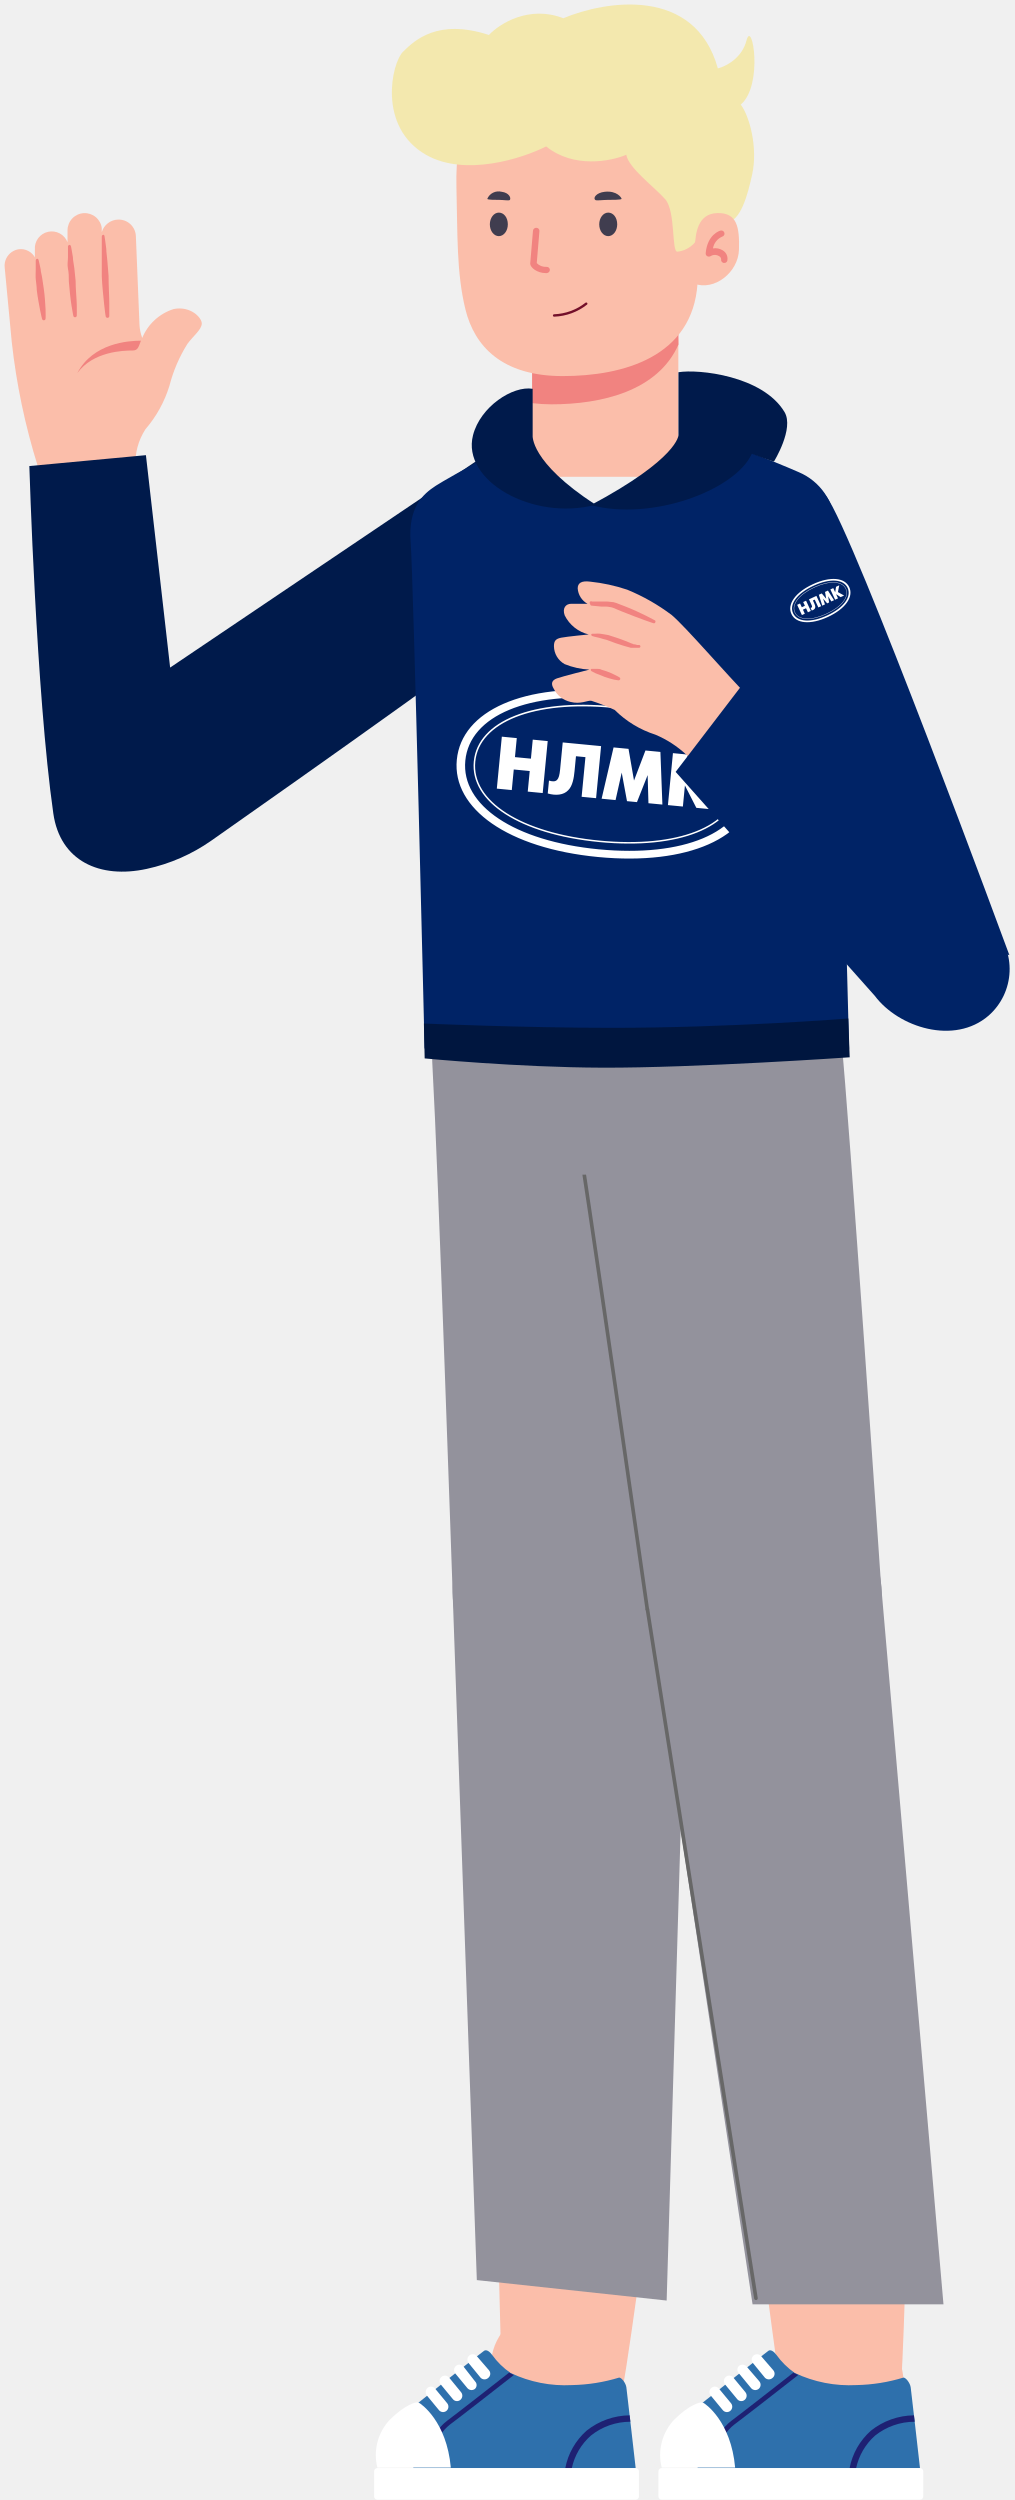
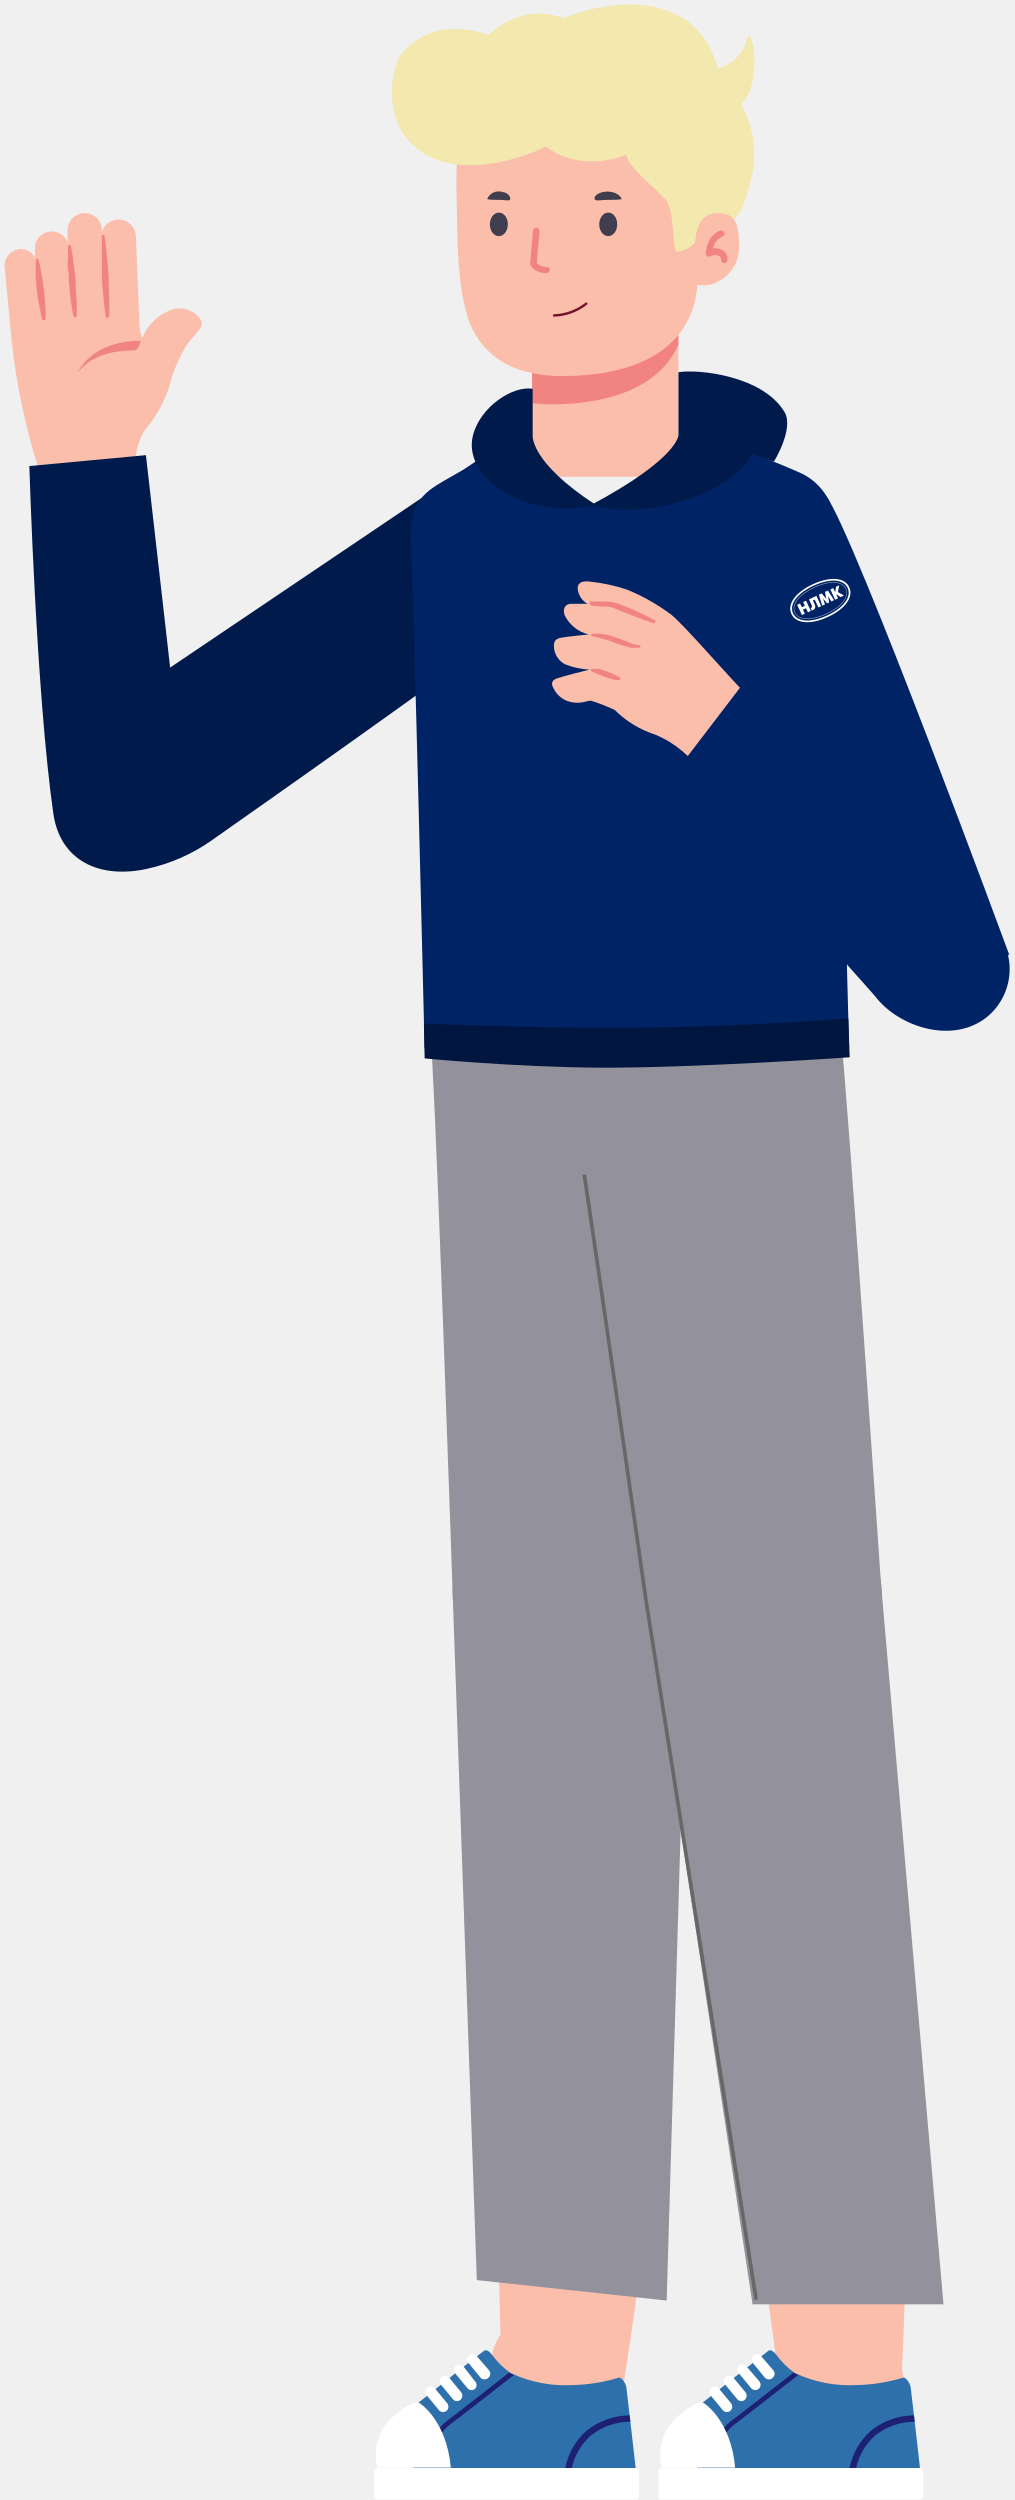
<svg xmlns="http://www.w3.org/2000/svg" width="209" height="515" viewBox="0 0 209 515" fill="none">
  <g clip-path="url(#clip0_21_289)">
    <path d="M109.596 63.896H139.738V98.227H109.596V63.896Z" fill="#FBBEAA" />
    <path d="M139.664 63.896H109.621V83.05C110.933 83.207 112.254 83.288 113.577 83.292C123.941 83.292 135.533 80.552 139.764 70.975L139.664 63.896Z" fill="#F18380" />
    <path d="M94.023 38.414C94.273 48.331 94.023 56.162 95.876 63.727C97.728 71.291 103.386 77.474 115.904 77.474C128.422 77.474 142.692 73.522 143.693 58.368C145.746 56.211 149.076 48.525 149.201 39.918C149.326 31.311 148.625 13.102 128.372 10.314C108.118 7.526 93.472 14.727 94.023 38.414Z" fill="#FBBEAA" />
    <path d="M104.613 46.221C104.613 47.554 103.787 48.646 102.76 48.646C101.734 48.646 100.908 47.554 100.908 46.221C100.908 44.888 101.734 43.797 102.76 43.797C103.787 43.797 104.613 44.791 104.613 46.221Z" fill="#403D4F" />
    <path d="M127.146 46.221C127.146 47.554 126.319 48.646 125.293 48.646C124.266 48.646 123.44 47.554 123.44 46.221C123.44 44.888 124.266 43.797 125.293 43.797C126.319 43.797 127.146 44.791 127.146 46.221Z" fill="#403D4F" />
    <path d="M122.614 41.178C122.789 41.396 124.116 41.178 125.117 41.178C126.119 41.178 128.046 41.178 128.046 40.96C128.046 40.742 127.095 39.239 124.592 39.505C122.789 39.699 122.138 40.79 122.614 41.178Z" fill="#403D4F" />
    <path d="M105.039 41.178C104.888 41.396 103.762 41.178 102.885 41.178C102.009 41.178 100.382 41.178 100.382 40.96C100.607 40.41 101.031 39.959 101.575 39.691C102.119 39.423 102.745 39.357 103.336 39.505C104.888 39.699 105.314 40.79 105.039 41.178Z" fill="#403D4F" />
    <path d="M112.425 56.259C110.672 56.259 109.27 55.144 109.22 54.343L109.796 47.506C109.815 47.337 109.901 47.181 110.037 47.073C110.173 46.964 110.347 46.911 110.522 46.925C110.608 46.931 110.691 46.953 110.768 46.99C110.844 47.028 110.912 47.08 110.968 47.143C111.024 47.206 111.066 47.279 111.093 47.358C111.12 47.437 111.13 47.52 111.123 47.603L110.572 54.198C110.825 54.464 111.136 54.671 111.483 54.806C111.829 54.94 112.202 54.997 112.575 54.974C112.662 54.967 112.75 54.978 112.834 55.005C112.917 55.032 112.993 55.075 113.059 55.132C113.124 55.189 113.177 55.258 113.215 55.335C113.252 55.412 113.273 55.495 113.276 55.58C113.276 55.752 113.209 55.918 113.089 56.044C112.968 56.17 112.802 56.247 112.625 56.259H112.425Z" fill="#F18380" />
    <path d="M139.558 51.846C142.304 51.526 144.067 49.422 144.565 46.997C145.063 44.572 146.625 45.785 149.572 45.785C152.52 45.785 154.027 40.172 154.954 35.902C156.159 30.349 154.364 23.848 152.596 21.552C157.312 17.534 154.954 3.758 153.775 8.35C152.831 12.024 149.452 13.707 147.88 14.09C143.163 -2.901 124.692 0.123 116.046 3.758C108.972 1.003 102.88 4.906 100.719 7.202C90.108 3.758 85.392 8.35 83.034 10.646C80.675 12.942 77.728 26.144 87.75 31.884C95.767 36.476 107.596 32.65 112.509 30.162C118.168 34.754 125.871 33.224 129.015 31.884C129.487 34.639 134.893 38.581 137.055 41.068C139.216 43.556 138.306 51.992 139.558 51.846Z" fill="#F3E8AE" />
    <path d="M143.143 50.828C143.268 48.064 143.718 43.99 147.774 43.893C151.83 43.796 152.356 46.754 152.231 51.41C152.105 56.065 147.223 60.017 142.942 58.416L143.143 50.828Z" fill="#FBBEAA" />
    <path d="M149.101 54.174C148.925 54.144 148.769 54.048 148.666 53.908C148.563 53.767 148.521 53.592 148.55 53.422C148.55 53.285 148.51 53.151 148.435 53.035C148.359 52.92 148.252 52.827 148.125 52.767C147.869 52.602 147.568 52.513 147.261 52.513C146.953 52.513 146.653 52.602 146.397 52.767C146.286 52.827 146.161 52.858 146.034 52.858C145.907 52.858 145.782 52.827 145.671 52.767C145.569 52.702 145.487 52.611 145.434 52.505C145.382 52.398 145.36 52.279 145.371 52.161C145.721 48.258 148.3 47.531 148.4 47.506C148.486 47.481 148.575 47.472 148.664 47.482C148.753 47.492 148.839 47.519 148.917 47.562C148.994 47.606 149.062 47.664 149.115 47.733C149.168 47.803 149.206 47.883 149.226 47.967C149.272 48.128 149.251 48.3 149.166 48.445C149.082 48.59 148.941 48.698 148.776 48.743C148.275 48.962 147.84 49.299 147.507 49.722C147.175 50.145 146.957 50.642 146.873 51.167C147.559 51.059 148.262 51.197 148.851 51.555C149.194 51.75 149.471 52.037 149.648 52.381C149.826 52.725 149.897 53.112 149.852 53.495C149.856 53.589 149.839 53.684 149.802 53.771C149.765 53.859 149.709 53.937 149.638 54.002C149.567 54.066 149.482 54.115 149.389 54.145C149.296 54.175 149.198 54.184 149.101 54.174Z" fill="#F18380" />
    <path d="M114.151 64.987C116.568 64.897 118.889 64.045 120.761 62.562" stroke="#73102A" stroke-width="0.5" stroke-miterlimit="10" stroke-linecap="round" />
  </g>
  <path d="M170.18 102.181C175.743 109.334 207.932 196.761 207.932 196.761C178.128 187.223 180.924 161.447 164.714 164.174C164.714 164.174 146.022 120.301 145.309 116.376C144.564 113.282 144.898 110.026 146.256 107.148C147.614 104.269 149.914 101.941 152.776 100.549C160.754 96.471 164.616 95.027 170.18 102.181Z" fill="#002366" />
  <path d="M27.902 96.019C27.779 93.336 28.497 90.682 29.956 88.428C32.202 85.824 33.884 82.783 34.897 79.498C35.677 76.447 36.922 73.535 38.589 70.865C39.779 69.228 41.565 67.888 41.565 66.638C41.565 65.388 39.184 62.976 35.791 63.661C34.337 64.114 33.001 64.882 31.88 65.912C30.758 66.941 29.877 68.205 29.301 69.615C28.976 68.756 28.785 67.852 28.735 66.936L27.991 48.688C27.98 48.215 27.874 47.749 27.68 47.317C27.485 46.886 27.206 46.498 26.86 46.176C26.513 45.854 26.105 45.605 25.66 45.443C25.215 45.282 24.743 45.211 24.27 45.235C23.518 45.267 22.794 45.534 22.202 45.998C21.609 46.463 21.177 47.102 20.966 47.825V46.991C20.852 46.104 20.406 45.293 19.718 44.721C19.03 44.149 18.152 43.858 17.259 43.907C16.366 43.956 15.524 44.342 14.903 44.985C14.282 45.629 13.928 46.484 13.911 47.378V49.908C13.613 49.128 13.044 48.481 12.309 48.085C11.574 47.689 10.721 47.571 9.905 47.751C9.09 47.931 8.367 48.399 7.867 49.068C7.367 49.737 7.125 50.564 7.184 51.397V53.004C6.863 52.441 6.386 51.983 5.809 51.688C5.233 51.391 4.583 51.27 3.939 51.337C3.057 51.449 2.252 51.9 1.697 52.595C1.141 53.289 0.878 54.173 0.962 55.058L2.421 70.448C3.376 79.125 5.171 87.688 7.779 96.019C7.811 97.409 8.133 98.778 8.725 100.037C9.317 101.296 10.166 102.417 11.217 103.328C12.269 104.24 13.499 104.921 14.83 105.328C16.16 105.735 17.561 105.86 18.942 105.693C20.192 105.735 21.436 105.507 22.59 105.026C23.745 104.544 24.782 103.82 25.632 102.903C26.482 101.985 27.124 100.895 27.516 99.708C27.908 98.52 28.039 97.262 27.902 96.019Z" fill="#FBBEAA" />
  <path d="M27.307 72.205C28.438 72.205 28.527 71.49 29.033 70.181C26.503 70.181 19.15 70.657 15.935 76.849C19.18 72.383 25.402 72.205 27.307 72.205ZM21.532 48.658C21.532 48.658 21.71 49.7 21.889 51.218C21.889 51.992 22.068 52.915 22.127 53.868C22.187 54.82 22.276 55.862 22.365 56.845C22.365 58.928 22.514 60.982 22.514 62.53C22.514 64.078 22.514 65.12 22.514 65.12C22.514 65.169 22.504 65.219 22.484 65.264C22.465 65.309 22.436 65.35 22.399 65.384C22.363 65.417 22.32 65.443 22.273 65.459C22.226 65.475 22.177 65.481 22.127 65.477C22.043 65.473 21.963 65.442 21.899 65.388C21.834 65.334 21.789 65.261 21.77 65.18C21.77 65.18 21.591 64.138 21.442 62.59C21.294 61.042 21.055 58.988 20.966 56.934C20.966 55.892 20.966 54.85 20.966 53.957C20.966 53.064 20.966 52.082 20.966 51.308C20.966 49.73 20.966 48.718 20.966 48.718C20.966 48.668 20.976 48.619 20.996 48.574C21.016 48.529 21.045 48.488 21.081 48.454C21.117 48.421 21.16 48.395 21.207 48.379C21.254 48.363 21.304 48.357 21.353 48.361C21.41 48.394 21.457 48.442 21.489 48.499C21.52 48.557 21.535 48.623 21.532 48.688V48.658ZM14.626 50.742C14.626 50.742 14.804 51.635 15.013 52.945C15.013 53.63 15.221 54.404 15.31 55.237C15.4 56.071 15.489 56.964 15.578 57.857C15.578 59.643 15.787 61.429 15.816 62.768C15.846 64.108 15.816 65.031 15.816 65.031C15.813 65.078 15.8 65.123 15.778 65.165C15.757 65.207 15.727 65.245 15.691 65.275C15.655 65.305 15.613 65.329 15.569 65.343C15.524 65.357 15.476 65.362 15.429 65.358C15.349 65.353 15.273 65.32 15.214 65.266C15.155 65.212 15.115 65.14 15.102 65.061C15.102 65.061 14.923 64.167 14.715 62.858C14.507 61.548 14.328 59.732 14.179 57.976C14.179 57.083 14.179 56.19 14.001 55.356C13.822 54.523 14.001 53.719 14.001 53.034C14.001 51.695 14.001 50.802 14.001 50.802C14 50.752 14.01 50.703 14.03 50.658C14.05 50.612 14.079 50.572 14.115 50.538C14.152 50.504 14.195 50.479 14.242 50.463C14.288 50.447 14.338 50.44 14.387 50.444C14.454 50.472 14.511 50.517 14.553 50.575C14.595 50.632 14.62 50.701 14.626 50.772V50.742ZM7.958 53.57C7.958 53.57 8.136 54.314 8.374 55.446C8.374 55.981 8.613 56.636 8.702 57.351C8.791 58.065 8.91 58.809 9.029 59.553C9.238 61.072 9.327 62.53 9.387 63.721C9.446 64.912 9.387 65.626 9.387 65.626C9.387 65.676 9.377 65.725 9.357 65.77C9.337 65.815 9.308 65.856 9.272 65.89C9.235 65.923 9.192 65.949 9.145 65.965C9.099 65.981 9.049 65.987 9 65.983C8.924 65.979 8.851 65.951 8.792 65.903C8.733 65.855 8.691 65.789 8.672 65.715C8.672 65.715 8.464 64.971 8.255 63.87C8.047 62.768 7.749 61.22 7.571 59.732C7.571 58.958 7.422 58.214 7.362 57.499C7.303 56.785 7.362 56.13 7.362 55.565C7.362 54.433 7.362 53.659 7.362 53.659C7.362 53.61 7.372 53.561 7.392 53.516C7.412 53.47 7.441 53.429 7.477 53.396C7.514 53.362 7.557 53.337 7.603 53.32C7.65 53.304 7.7 53.298 7.749 53.302C7.804 53.333 7.852 53.376 7.888 53.427C7.924 53.479 7.948 53.538 7.958 53.6V53.57Z" fill="#F18380" />
  <path d="M99.921 93.765L35.043 137.521C35.316 139.759 30.059 93.765 30.059 93.765L6.045 96.006C6.045 96.006 7.448 142.834 10.982 167.565C12.384 177.38 20.554 181.102 30.24 178.988C35.023 177.945 39.525 175.982 43.532 173.17C60.749 161.086 109.05 127.048 112.999 122.766C119.812 115.379 119.812 109.845 115.896 103.763C111.981 97.681 103.601 92.851 99.921 93.765Z" fill="#001A4B" />
  <path d="M181.445 325.736C181.86 328.912 181.642 332.138 180.802 335.229C179.963 338.319 178.519 341.213 176.554 343.742C174.589 346.271 172.142 348.385 169.355 349.962C166.567 351.54 163.495 352.549 160.315 352.931C157.135 353.313 153.911 353.061 150.83 352.189C147.748 351.318 144.87 349.843 142.361 347.852C139.853 345.861 137.764 343.392 136.216 340.588C134.668 337.785 133.691 334.702 133.342 331.518C133.342 331.518 120.731 242.94 117.74 225.045C114.749 207.15 117.915 192.171 137.953 187.909C158.739 183.497 171.725 198.726 173.295 213.979C174.865 229.232 181.445 325.736 181.445 325.736Z" fill="#93929C" />
  <path d="M141.692 327.456C141.771 333.881 139.295 340.074 134.808 344.673C130.321 349.273 124.19 351.901 117.765 351.98C111.34 352.06 105.147 349.584 100.548 345.096C95.948 340.609 93.32 334.479 93.241 328.054C93.241 328.054 90.175 238.628 89.128 220.509C88.081 202.389 92.817 187.859 113.204 185.765C134.34 183.597 145.605 200.121 145.605 215.474C145.605 230.827 141.692 327.456 141.692 327.456Z" fill="#93929C" />
  <path d="M101.914 432.833C101.914 432.833 103.111 483.652 103.41 491.253C103.709 498.855 108.519 500.924 116.27 501.597C124.021 502.27 127.286 496.113 128.383 491.228C129.48 486.343 136.109 436.521 136.109 436.521L101.914 432.833Z" fill="#FBBEAA" />
  <path d="M102.787 468.274L131.374 471.339C133.592 455.612 136.109 436.446 136.109 436.446L101.914 432.758C101.914 432.758 102.363 451.799 102.787 468.274Z" fill="#F18380" />
  <path d="M141.692 327.456C141.653 324.275 140.988 321.132 139.734 318.208C138.48 315.284 136.663 312.635 134.385 310.413C132.108 308.192 129.415 306.44 126.461 305.259C123.507 304.078 120.349 303.49 117.168 303.529C113.986 303.569 110.844 304.234 107.92 305.488C104.995 306.742 102.347 308.559 100.125 310.836C97.903 313.114 96.152 315.806 94.971 318.761C93.79 321.715 93.202 324.873 93.241 328.054L98.226 469.701L137.331 473.913L141.692 327.456Z" fill="#93929C" />
  <path d="M153.082 434.777C153.082 434.777 159.711 485.172 160.808 492.674C161.905 500.176 166.914 501.771 174.715 501.597C182.516 501.422 185.083 494.967 185.657 490.007C186.23 485.047 187.476 434.777 187.476 434.777H153.082Z" fill="#FBBEAA" />
  <path d="M157.868 469.919H186.63C187.128 454.067 187.602 434.777 187.602 434.777H153.082C153.082 434.777 155.575 453.569 157.868 469.919Z" fill="#F18380" />
  <path d="M181.446 325.736C180.618 319.409 177.327 313.664 172.288 309.748C167.249 305.833 160.869 304.064 154.533 304.826C148.198 305.587 142.418 308.818 138.451 313.816C134.483 318.814 132.648 325.175 133.343 331.518L155.026 474.686H194.355L181.446 325.736Z" fill="#93929C" />
  <path d="M133.368 331.518L155.724 473.44" stroke="#676767" stroke-width="0.75" stroke-miterlimit="10" stroke-linecap="round" />
  <path d="M133.343 331.518C133.343 331.518 120.732 242.94 117.741 225.045" stroke="#676767" stroke-width="0.75" stroke-miterlimit="10" stroke-linecap="round" />
  <path d="M172.099 475.826C169.272 475.623 166.469 476.465 164.222 478.193C161.976 479.92 160.441 482.413 159.911 485.197L146.901 498.531V506.83H188.598C188.598 506.83 186.505 491.876 185.906 488.512C185.308 485.147 183.289 475.826 172.099 475.826Z" fill="#FBBEAA" />
  <path d="M159.936 485.097C159.463 484.449 158.79 483.95 158.316 484.249C157.843 484.549 145.256 494.518 144.658 495.016C144.29 495.362 144.011 495.793 143.846 496.27C143.681 496.748 143.635 497.259 143.711 497.758V508.45H189.521C189.521 508.45 187.726 492.649 187.601 491.776C187.477 490.904 186.604 489.758 186.106 489.783C182.962 490.746 179.699 491.266 176.411 491.328C172.041 491.559 167.682 490.703 163.725 488.835C162.257 487.815 160.976 486.551 159.936 485.097Z" fill="#2E70AC" />
  <path d="M151.238 499.478C153.456 497.833 161.432 491.602 164.422 489.259L163.725 488.91C163.63 488.87 163.546 488.81 163.475 488.736C160.285 491.228 152.783 497.11 150.64 498.705C148.828 500.094 147.587 502.097 147.15 504.338L148.122 504.487C148.533 502.501 149.638 500.725 151.238 499.478Z" fill="#1E2173" />
  <path d="M188.274 497.559C185.045 497.592 181.921 498.706 179.401 500.724C177.123 502.742 175.58 505.46 175.014 508.45H176.36C176.911 505.859 178.273 503.511 180.248 501.746C182.568 499.888 185.452 498.877 188.423 498.88L188.274 497.559Z" fill="#1E2173" />
  <path d="M136.309 508.426H189.52C189.892 508.426 190.193 508.727 190.193 509.099V514.258C190.193 514.63 189.892 514.931 189.52 514.931H136.309C135.937 514.931 135.636 514.63 135.636 514.258V509.099C135.636 508.727 135.937 508.426 136.309 508.426Z" fill="white" />
  <path d="M144.783 494.917C144.309 494.717 141.991 495.39 138.976 498.356C137.72 499.654 136.816 501.251 136.35 502.995C135.883 504.74 135.869 506.574 136.309 508.326H151.438C150.59 498.755 145.256 495.116 144.783 494.917Z" fill="white" />
  <path d="M150.59 495.067C150.777 495.295 150.866 495.589 150.838 495.883C150.81 496.177 150.667 496.448 150.44 496.637C150.329 496.729 150.201 496.798 150.063 496.84C149.925 496.882 149.78 496.897 149.637 496.883C149.493 496.869 149.354 496.827 149.226 496.759C149.099 496.691 148.987 496.599 148.895 496.487L146.403 493.472C146.216 493.243 146.127 492.95 146.155 492.656C146.183 492.362 146.326 492.091 146.552 491.901C146.662 491.806 146.79 491.735 146.928 491.691C147.067 491.647 147.212 491.631 147.357 491.645C147.501 491.659 147.642 491.702 147.769 491.772C147.896 491.842 148.008 491.937 148.097 492.051L150.59 495.067Z" fill="white" />
  <path d="M153.556 492.799C153.742 493.027 153.832 493.32 153.804 493.614C153.776 493.908 153.633 494.179 153.406 494.369C153.296 494.464 153.168 494.536 153.03 494.58C152.892 494.624 152.746 494.639 152.601 494.625C152.457 494.611 152.317 494.568 152.189 494.498C152.062 494.428 151.95 494.333 151.861 494.219L149.368 491.203C149.188 490.972 149.103 490.681 149.13 490.389C149.158 490.096 149.297 489.826 149.518 489.633C149.628 489.538 149.756 489.466 149.894 489.422C150.032 489.378 150.178 489.363 150.323 489.377C150.467 489.391 150.607 489.434 150.735 489.504C150.862 489.574 150.974 489.668 151.063 489.783L153.556 492.799Z" fill="white" />
  <path d="M156.422 490.556C156.61 490.777 156.703 491.064 156.68 491.354C156.656 491.644 156.519 491.912 156.297 492.101C156.069 492.288 155.776 492.377 155.482 492.349C155.188 492.321 154.917 492.178 154.727 491.951L152.235 488.936C152.13 488.833 152.047 488.711 151.99 488.576C151.933 488.442 151.904 488.297 151.904 488.15C151.904 488.004 151.933 487.859 151.99 487.725C152.047 487.59 152.13 487.468 152.235 487.365C152.466 487.185 152.758 487.099 153.05 487.127C153.342 487.155 153.612 487.294 153.805 487.515L156.422 490.556Z" fill="white" />
  <path d="M159.313 488.288C159.405 488.399 159.474 488.527 159.516 488.665C159.558 488.803 159.573 488.948 159.559 489.091C159.545 489.235 159.503 489.374 159.435 489.501C159.367 489.629 159.275 489.741 159.164 489.833C158.954 490.038 158.672 490.153 158.379 490.153C158.085 490.153 157.803 490.038 157.593 489.833L155.101 486.792C154.914 486.563 154.825 486.27 154.853 485.976C154.881 485.682 155.024 485.411 155.251 485.222C155.362 485.13 155.49 485.061 155.628 485.019C155.766 484.977 155.911 484.962 156.054 484.976C156.198 484.99 156.337 485.032 156.464 485.1C156.592 485.168 156.704 485.26 156.796 485.371L159.313 488.288Z" fill="white" />
  <path d="M113.528 475.826C110.701 475.623 107.898 476.465 105.651 478.193C103.405 479.92 101.871 482.413 101.34 485.197L88.355 498.531V506.83H130.027C130.027 506.83 127.959 491.876 127.336 488.512C126.713 485.147 124.719 475.826 113.528 475.826Z" fill="#FBBEAA" />
  <path d="M101.365 485.097C100.892 484.449 100.244 483.95 99.746 484.249C99.247 484.549 86.686 494.518 86.112 495.016C85.539 495.515 85.14 496.138 85.14 497.758V508.45H130.95C130.95 508.45 129.155 492.649 129.031 491.776C128.906 490.904 128.034 489.758 127.535 489.783C124.391 490.746 121.128 491.266 117.84 491.328C113.478 491.564 109.126 490.707 105.179 488.835C103.7 487.82 102.41 486.555 101.365 485.097Z" fill="#2E70AC" />
  <path d="M92.668 499.478C94.886 497.833 102.861 491.602 105.852 489.259L105.179 488.91C105.077 488.87 104.984 488.811 104.905 488.736C101.715 491.228 94.213 497.11 92.069 498.705C90.257 500.094 89.016 502.097 88.58 504.338L89.552 504.487C89.975 502.506 91.077 500.734 92.668 499.478Z" fill="#1E2173" />
  <path d="M129.703 497.559C126.475 497.592 123.351 498.706 120.831 500.724C118.553 502.742 117.01 505.46 116.444 508.45H117.79C118.347 505.856 119.718 503.507 121.703 501.746C124.011 499.885 126.888 498.873 129.853 498.88L129.703 497.559Z" fill="#1E2173" />
  <path d="M77.739 508.426H130.951C131.322 508.426 131.624 508.727 131.624 509.099V514.258C131.624 514.63 131.322 514.931 130.951 514.931H77.739C77.367 514.931 77.066 514.63 77.066 514.258V509.099C77.066 508.727 77.367 508.426 77.739 508.426Z" fill="white" />
  <path d="M86.212 494.917C85.739 494.717 83.421 495.39 80.405 498.356C79.149 499.654 78.245 501.251 77.779 502.995C77.312 504.74 77.298 506.574 77.738 508.326H92.867C92.019 498.755 86.686 495.116 86.212 494.917Z" fill="white" />
  <path d="M92.12 495.067C92.306 495.295 92.395 495.589 92.368 495.883C92.34 496.177 92.197 496.448 91.97 496.637C91.859 496.729 91.731 496.798 91.593 496.84C91.455 496.882 91.31 496.897 91.166 496.883C91.023 496.869 90.883 496.827 90.756 496.759C90.629 496.691 90.516 496.599 90.425 496.487L87.932 493.472C87.752 493.241 87.666 492.949 87.694 492.657C87.722 492.365 87.861 492.094 88.082 491.901C88.192 491.806 88.32 491.735 88.458 491.691C88.596 491.647 88.742 491.631 88.887 491.645C89.031 491.659 89.171 491.702 89.299 491.772C89.426 491.842 89.538 491.937 89.627 492.051L92.12 495.067Z" fill="white" />
  <path d="M94.985 492.798C95.172 493.027 95.261 493.32 95.233 493.614C95.205 493.908 95.062 494.179 94.836 494.369C94.726 494.464 94.598 494.535 94.46 494.579C94.321 494.623 94.176 494.639 94.031 494.625C93.887 494.611 93.746 494.568 93.619 494.498C93.492 494.428 93.38 494.333 93.291 494.219L90.798 491.203C90.618 490.972 90.532 490.68 90.56 490.388C90.588 490.096 90.727 489.826 90.948 489.633C91.176 489.446 91.47 489.357 91.764 489.385C92.058 489.413 92.329 489.556 92.518 489.783L94.985 492.798Z" fill="white" />
  <path d="M97.852 490.555C97.956 490.655 98.038 490.775 98.095 490.908C98.151 491.041 98.181 491.184 98.181 491.328C98.181 491.472 98.151 491.615 98.095 491.748C98.038 491.881 97.956 492.001 97.852 492.101C97.623 492.287 97.33 492.376 97.036 492.348C96.742 492.32 96.471 492.178 96.281 491.951L93.789 488.935C93.602 488.707 93.513 488.413 93.541 488.119C93.569 487.825 93.712 487.554 93.939 487.365C94.05 487.273 94.178 487.204 94.316 487.162C94.454 487.12 94.599 487.105 94.742 487.119C94.886 487.133 95.025 487.175 95.153 487.243C95.28 487.311 95.392 487.403 95.484 487.515L97.852 490.555Z" fill="white" />
  <path d="M100.742 488.288C100.834 488.399 100.903 488.527 100.945 488.665C100.987 488.803 101.002 488.948 100.988 489.091C100.974 489.235 100.932 489.374 100.864 489.501C100.796 489.629 100.704 489.741 100.593 489.833C100.383 490.038 100.101 490.153 99.808 490.153C99.514 490.153 99.232 490.038 99.023 489.833L96.53 486.792C96.343 486.563 96.254 486.27 96.282 485.976C96.31 485.682 96.453 485.411 96.68 485.222C96.791 485.13 96.919 485.061 97.057 485.019C97.195 484.977 97.34 484.962 97.483 484.976C97.627 484.99 97.766 485.032 97.894 485.1C98.021 485.168 98.133 485.26 98.225 485.371L100.742 488.288Z" fill="white" />
  <path d="M89.862 201.125C89.862 201.125 89.862 226.971 89.862 228.391C89.862 229.812 102.109 242 118.372 242C143.381 242 173.312 232.703 172.871 226.647C172.577 222.659 172.21 201.125 172.21 201.125H89.862Z" fill="#93929C" />
  <path d="M107.741 90.033C107.741 90.033 92.448 98.315 89.781 100.06C87.114 101.804 84.023 104.496 84.597 111.774C85.17 119.052 87.463 215.979 87.463 215.979C93.714 215.979 104.536 215.979 104.536 215.979H111.614C111.614 215.979 116.292 215.979 119.29 215.979C124.644 215.979 132.998 215.979 132.998 215.979H136.373H140.052C140.052 215.979 170.683 216.428 171.455 215.979C172.583 215.979 174.915 216.83 174.916 215.979C174.841 215.132 172.353 112.596 172.029 108.21C171.964 105.861 171.225 103.58 169.899 101.639C168.573 99.699 166.717 98.182 164.551 97.268C159.342 94.951 143.776 88.941 143.776 88.941C143.776 88.941 129.506 106.933 120.435 103.478C114.576 101.246 107.741 90.033 107.741 90.033Z" fill="#002366" />
  <path d="M174.748 209.81L175.035 217.804C175.035 217.804 143.172 220.007 124.11 219.942C106.555 219.883 87.482 218.034 87.482 218.034L87.323 210.844C87.323 210.844 107.745 211.733 126.042 211.733C150.67 211.733 174.748 209.81 174.748 209.81Z" fill="#00163F" />
  <path d="M97.442 89.651C95.04 99.007 109.728 107.396 122.698 103.983C109.046 95.109 109.728 89.649 109.728 89.649V80.092C105.633 79.409 98.953 83.763 97.442 89.651Z" fill="#001A4B" />
  <path d="M139.762 76.679C143.857 75.997 157.113 77.382 161.605 84.87C163.653 88.284 159.43 95.079 159.43 95.079C159.43 95.079 159.129 95.079 154.87 93.487C151.457 100.996 134.301 107.396 121.719 104.054C139.762 94.427 139.762 89.648 139.762 89.648V76.679Z" fill="#001A4B" />
-   <path d="M103.377 151.752L106.458 152.049L106.081 155.967L109.369 156.283L109.746 152.365L112.827 152.662L111.796 163.367L108.715 163.07L109.123 158.831L105.835 158.514L105.427 162.754L102.346 162.457L103.376 151.752L103.377 151.752ZM123.822 153.721L122.792 164.426L119.814 164.139L120.601 155.971L118.65 155.784L118.355 158.856C118.222 160.237 117.955 161.919 117.043 162.792C116.122 163.773 114.546 163.946 112.833 163.457L113.089 160.802C114.698 161.281 115.174 160.679 115.378 158.56L115.919 152.94L123.824 153.701L123.822 153.721ZM126.395 153.968L129.476 154.265L130.606 160.792L132.962 154.601L136.043 154.897L136.453 165.741L133.58 165.465L133.415 159.669L131.214 165.236L129.161 165.039L128.073 159.154L126.805 164.812L123.932 164.535L126.394 153.968L126.395 153.968ZM138.615 155.145L141.696 155.442L141.277 159.788L144.673 155.728L148.065 156.055L143.654 160.978L147.139 166.77L143.445 166.415L141.093 161.802L140.675 166.148L137.593 165.851L138.624 155.146L138.615 155.145L138.615 155.145ZM126.461 142.414C107.975 140.634 95.082 146.351 94.102 156.521C93.132 166.594 104.68 174.762 123.175 176.543C141.764 178.333 154.564 172.5 155.533 162.436C156.513 152.266 145.06 144.205 126.461 142.414ZM123.327 174.958C105.963 173.286 94.966 165.917 95.855 156.69C96.753 147.365 108.954 142.328 126.309 143.999C143.767 145.681 154.689 152.934 153.79 162.268C152.902 171.496 140.796 176.64 123.327 174.958ZM126.165 145.487C109.837 143.915 98.404 148.486 97.598 156.857C96.792 165.229 107.143 171.898 123.471 173.47C139.799 175.043 151.232 170.471 152.038 162.1C152.853 153.729 142.503 147.06 126.165 145.487ZM123.501 173.159C107.37 171.606 97.123 165.055 97.908 156.897C98.694 148.739 110.012 144.265 126.133 145.818C142.254 147.37 152.511 153.922 151.726 162.079C150.95 170.238 139.631 174.713 123.501 173.16L123.501 173.159Z" fill="white" />
  <path d="M154.178 143.494C149.667 138.932 141.231 129.094 138.376 126.698C135.553 124.571 132.47 122.815 129.201 121.473C126.72 120.642 124.156 120.087 121.554 119.816C119.745 119.587 119.006 120.122 119.006 121.218C119.051 121.871 119.259 122.502 119.611 123.054C119.963 123.606 120.447 124.061 121.019 124.378H117.68C116.533 124.378 115.794 125.296 116.33 126.774C116.816 127.751 117.511 128.609 118.365 129.287C119.219 129.965 120.213 130.447 121.274 130.699C121.274 130.699 116.763 131.133 115.616 131.362C114.469 131.591 114.112 132.025 114.112 133.121C114.122 133.878 114.332 134.619 114.722 135.268C115.111 135.917 115.666 136.451 116.33 136.816C117.953 137.475 119.677 137.854 121.427 137.938C121.427 137.938 115.845 139.339 114.724 139.747C113.602 140.155 113.475 140.894 114.061 141.863C114.395 142.545 114.878 143.144 115.473 143.616C116.068 144.088 116.761 144.42 117.502 144.59C119.617 145.151 121.045 144.233 121.809 144.36C123.452 144.89 125.061 145.52 126.626 146.246C128.977 148.587 131.852 150.334 135.012 151.344C137.364 152.331 139.521 153.729 141.383 155.473C142.251 156.287 143.273 156.919 144.388 157.331C145.504 157.743 146.691 157.927 147.879 157.872C149.067 157.818 150.232 157.525 151.306 157.012C152.379 156.5 153.338 155.777 154.127 154.887C158.205 150.554 157.517 146.935 154.178 143.494Z" fill="#FBBEAA" />
  <path d="M139.182 159.008L180.212 205.146C185.129 211.699 196.618 215.3 203.638 209.229C204.936 208.092 205.99 206.703 206.735 205.146C207.48 203.589 207.901 201.897 207.973 200.173C208.045 198.448 207.765 196.727 207.152 195.114C206.538 193.501 205.603 192.029 204.404 190.788L154.681 138.741L139.182 159.008Z" fill="#002366" />
  <path d="M121.58 124.404C121.572 124.446 121.574 124.489 121.585 124.531C121.595 124.572 121.614 124.611 121.641 124.645C121.667 124.678 121.7 124.706 121.738 124.726C121.776 124.746 121.817 124.758 121.86 124.761L123.95 124.965H124.969C125.326 124.965 125.658 125.092 126.014 125.118C126.391 125.231 126.758 125.376 127.11 125.551L128.283 126.035C129.863 126.672 131.443 127.259 132.616 127.692C133.788 128.125 134.604 128.38 134.604 128.38C134.668 128.407 134.741 128.409 134.807 128.386C134.873 128.362 134.928 128.315 134.96 128.253C135.008 128.19 135.034 128.114 135.034 128.036C135.034 127.958 135.008 127.882 134.96 127.819L133.049 126.825L131.061 125.882C130.347 125.551 129.557 125.22 128.767 124.914L127.569 124.455C127.184 124.281 126.783 124.144 126.371 124.047L125.148 123.92H124.103H122.548H121.962C121.898 123.869 121.816 123.846 121.735 123.856C121.653 123.865 121.579 123.907 121.529 123.971C121.478 124.035 121.455 124.117 121.464 124.198C121.474 124.279 121.515 124.353 121.58 124.404ZM122.064 130.547H122.523C122.904 130.512 123.288 130.512 123.67 130.547L124.46 130.674C124.751 130.71 125.04 130.761 125.326 130.827L127.059 131.388C128.232 131.77 129.379 132.254 130.245 132.611C130.245 132.611 130.526 132.611 130.5 132.738H130.806L131.265 132.866H131.545H131.698C131.775 132.884 131.842 132.932 131.885 132.998C131.927 133.065 131.943 133.145 131.927 133.223C131.916 133.284 131.885 133.339 131.839 133.381C131.793 133.422 131.734 133.447 131.673 133.452H130.373H129.965C129.073 133.223 127.875 132.866 126.703 132.458L124.995 131.821L124.205 131.617L123.517 131.413C123.165 131.309 122.807 131.224 122.446 131.158L122.013 131.031C121.974 131.019 121.939 131 121.907 130.974C121.876 130.949 121.85 130.917 121.832 130.882C121.813 130.846 121.801 130.808 121.797 130.767C121.793 130.727 121.797 130.687 121.809 130.648C121.839 130.611 121.878 130.582 121.923 130.564C121.968 130.546 122.016 130.54 122.064 130.547ZM122.064 137.785H123.007C123.262 137.785 123.593 137.785 123.924 137.963L124.969 138.295C125.627 138.526 126.266 138.807 126.881 139.136C127.164 139.268 127.436 139.422 127.697 139.595C127.749 139.655 127.777 139.732 127.777 139.811C127.777 139.891 127.749 139.968 127.697 140.028C127.623 140.105 127.523 140.151 127.416 140.155L126.473 140.002C125.938 139.875 125.25 139.671 124.562 139.442L123.568 139.034L122.701 138.702C122.413 138.574 122.132 138.43 121.86 138.269C121.788 138.226 121.735 138.158 121.711 138.078C121.687 137.997 121.695 137.911 121.733 137.836C121.808 137.787 121.899 137.769 121.987 137.785H122.064Z" fill="#F18380" />
  <path d="M164.216 124.593L164.814 124.316L165.172 125.089L165.81 124.794L165.451 124.02L166.049 123.743L167.028 125.856L166.431 126.133L166.043 125.297L165.405 125.592L165.793 126.429L165.195 126.706L164.216 124.593L164.216 124.593ZM168.182 122.755L169.162 124.868L168.584 125.135L167.837 123.523L167.458 123.699L167.74 124.305C167.866 124.578 168 124.921 167.929 125.183C167.867 125.466 167.596 125.668 167.229 125.761L166.986 125.237C167.333 125.153 167.355 124.989 167.161 124.571L166.647 123.462L168.181 122.751L168.182 122.755ZM168.681 122.523L169.279 122.246L170.199 123.345L169.955 121.933L170.553 121.656L171.812 123.639L171.255 123.898L170.592 122.832L170.796 124.11L170.397 124.295L169.555 123.312L169.94 124.507L169.383 124.765L168.681 122.523L168.681 122.523ZM171.052 121.425L171.65 121.148L172.047 122.006L172.227 120.88L172.885 120.575L172.614 121.972L173.885 122.679L173.168 123.011L172.233 122.402L172.631 123.26L172.033 123.537L171.054 121.424L171.052 121.425L171.052 121.425ZM167.433 120.356C163.846 122.018 162.104 124.478 163.035 126.486C163.956 128.474 166.966 128.755 170.554 127.092C174.161 125.421 175.873 122.949 174.952 120.962C174.022 118.955 171.041 118.684 167.433 120.356ZM170.409 126.779C167.041 128.34 164.219 128.149 163.375 126.328C162.522 124.488 164.211 122.229 167.578 120.669C170.965 119.099 173.76 119.277 174.614 121.119C175.458 122.94 173.798 125.209 170.409 126.779ZM167.714 120.962C164.546 122.43 162.947 124.519 163.713 126.171C164.479 127.824 167.106 127.954 170.273 126.486C173.441 125.018 175.04 122.929 174.274 121.277C173.51 119.623 170.883 119.493 167.714 120.962ZM170.245 126.424C167.116 127.874 164.52 127.755 163.774 126.145C163.028 124.535 164.616 122.477 167.744 121.028C170.871 119.578 173.468 119.696 174.215 121.306C174.963 122.916 173.374 124.974 170.245 126.424L170.245 126.424Z" fill="white" />
  <defs>
    <clipPath id="clip0_21_289">
      <rect width="74.692" height="97.296" fill="white" transform="matrix(-1 0 0 1 155.417 0.930908)" />
    </clipPath>
  </defs>
</svg>
